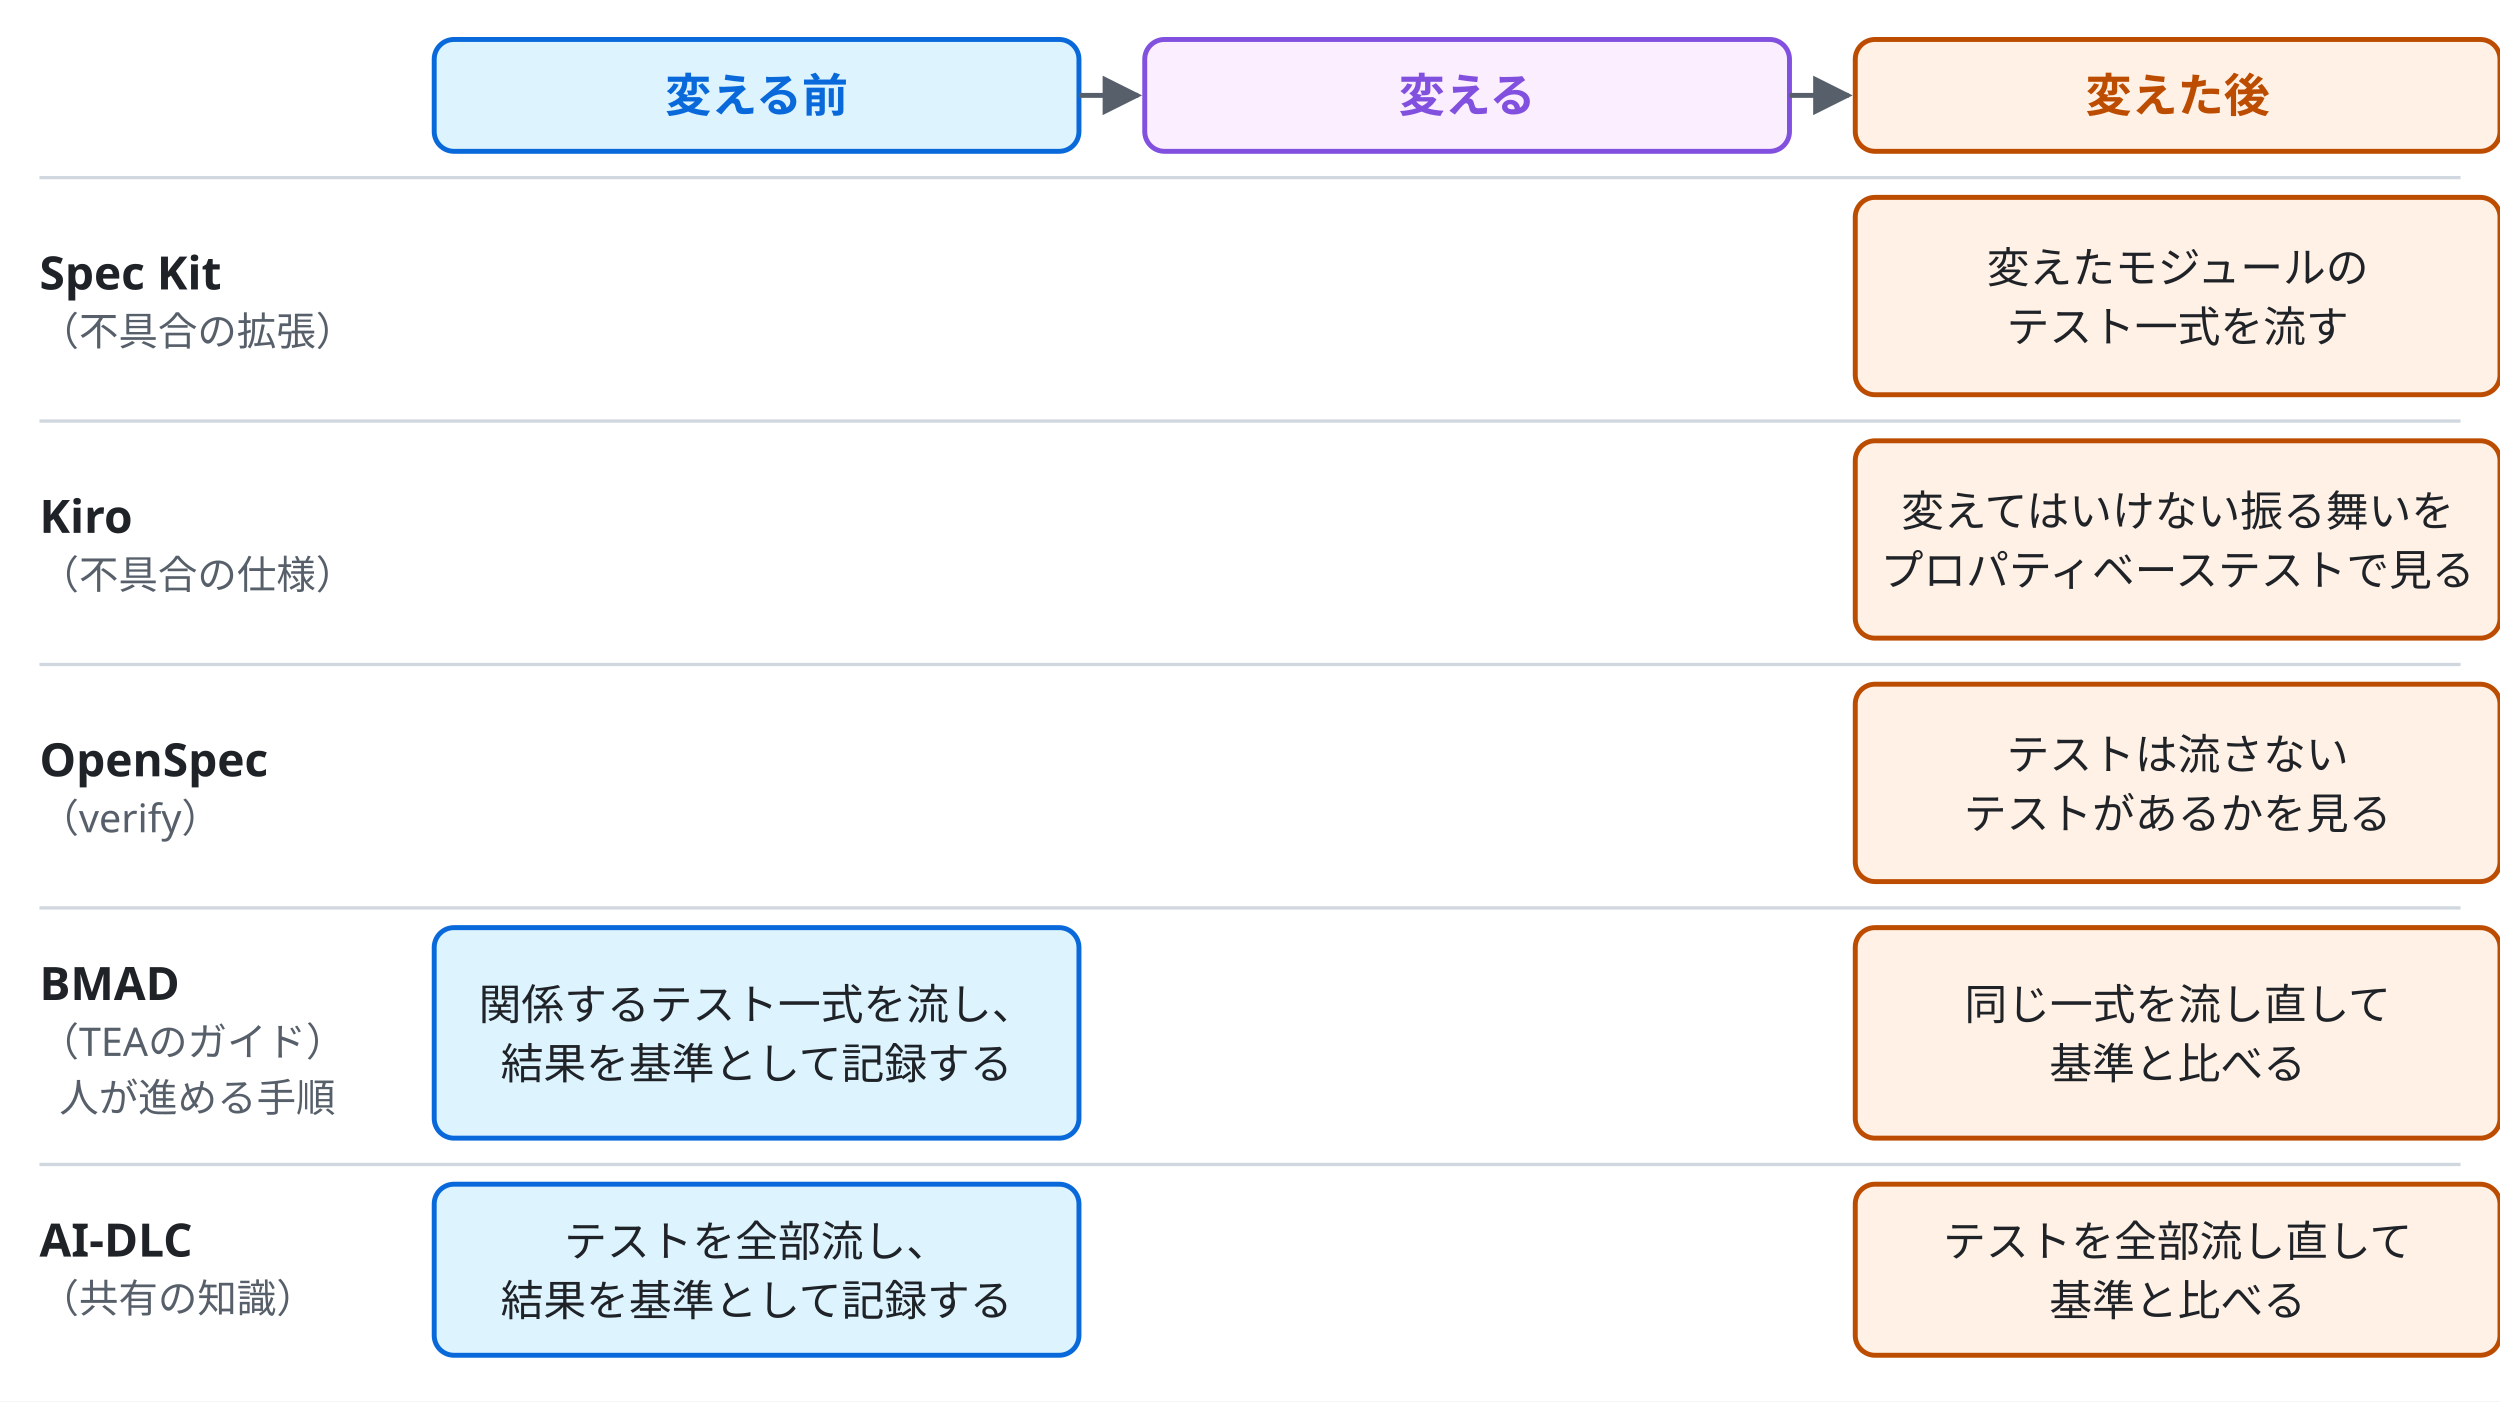
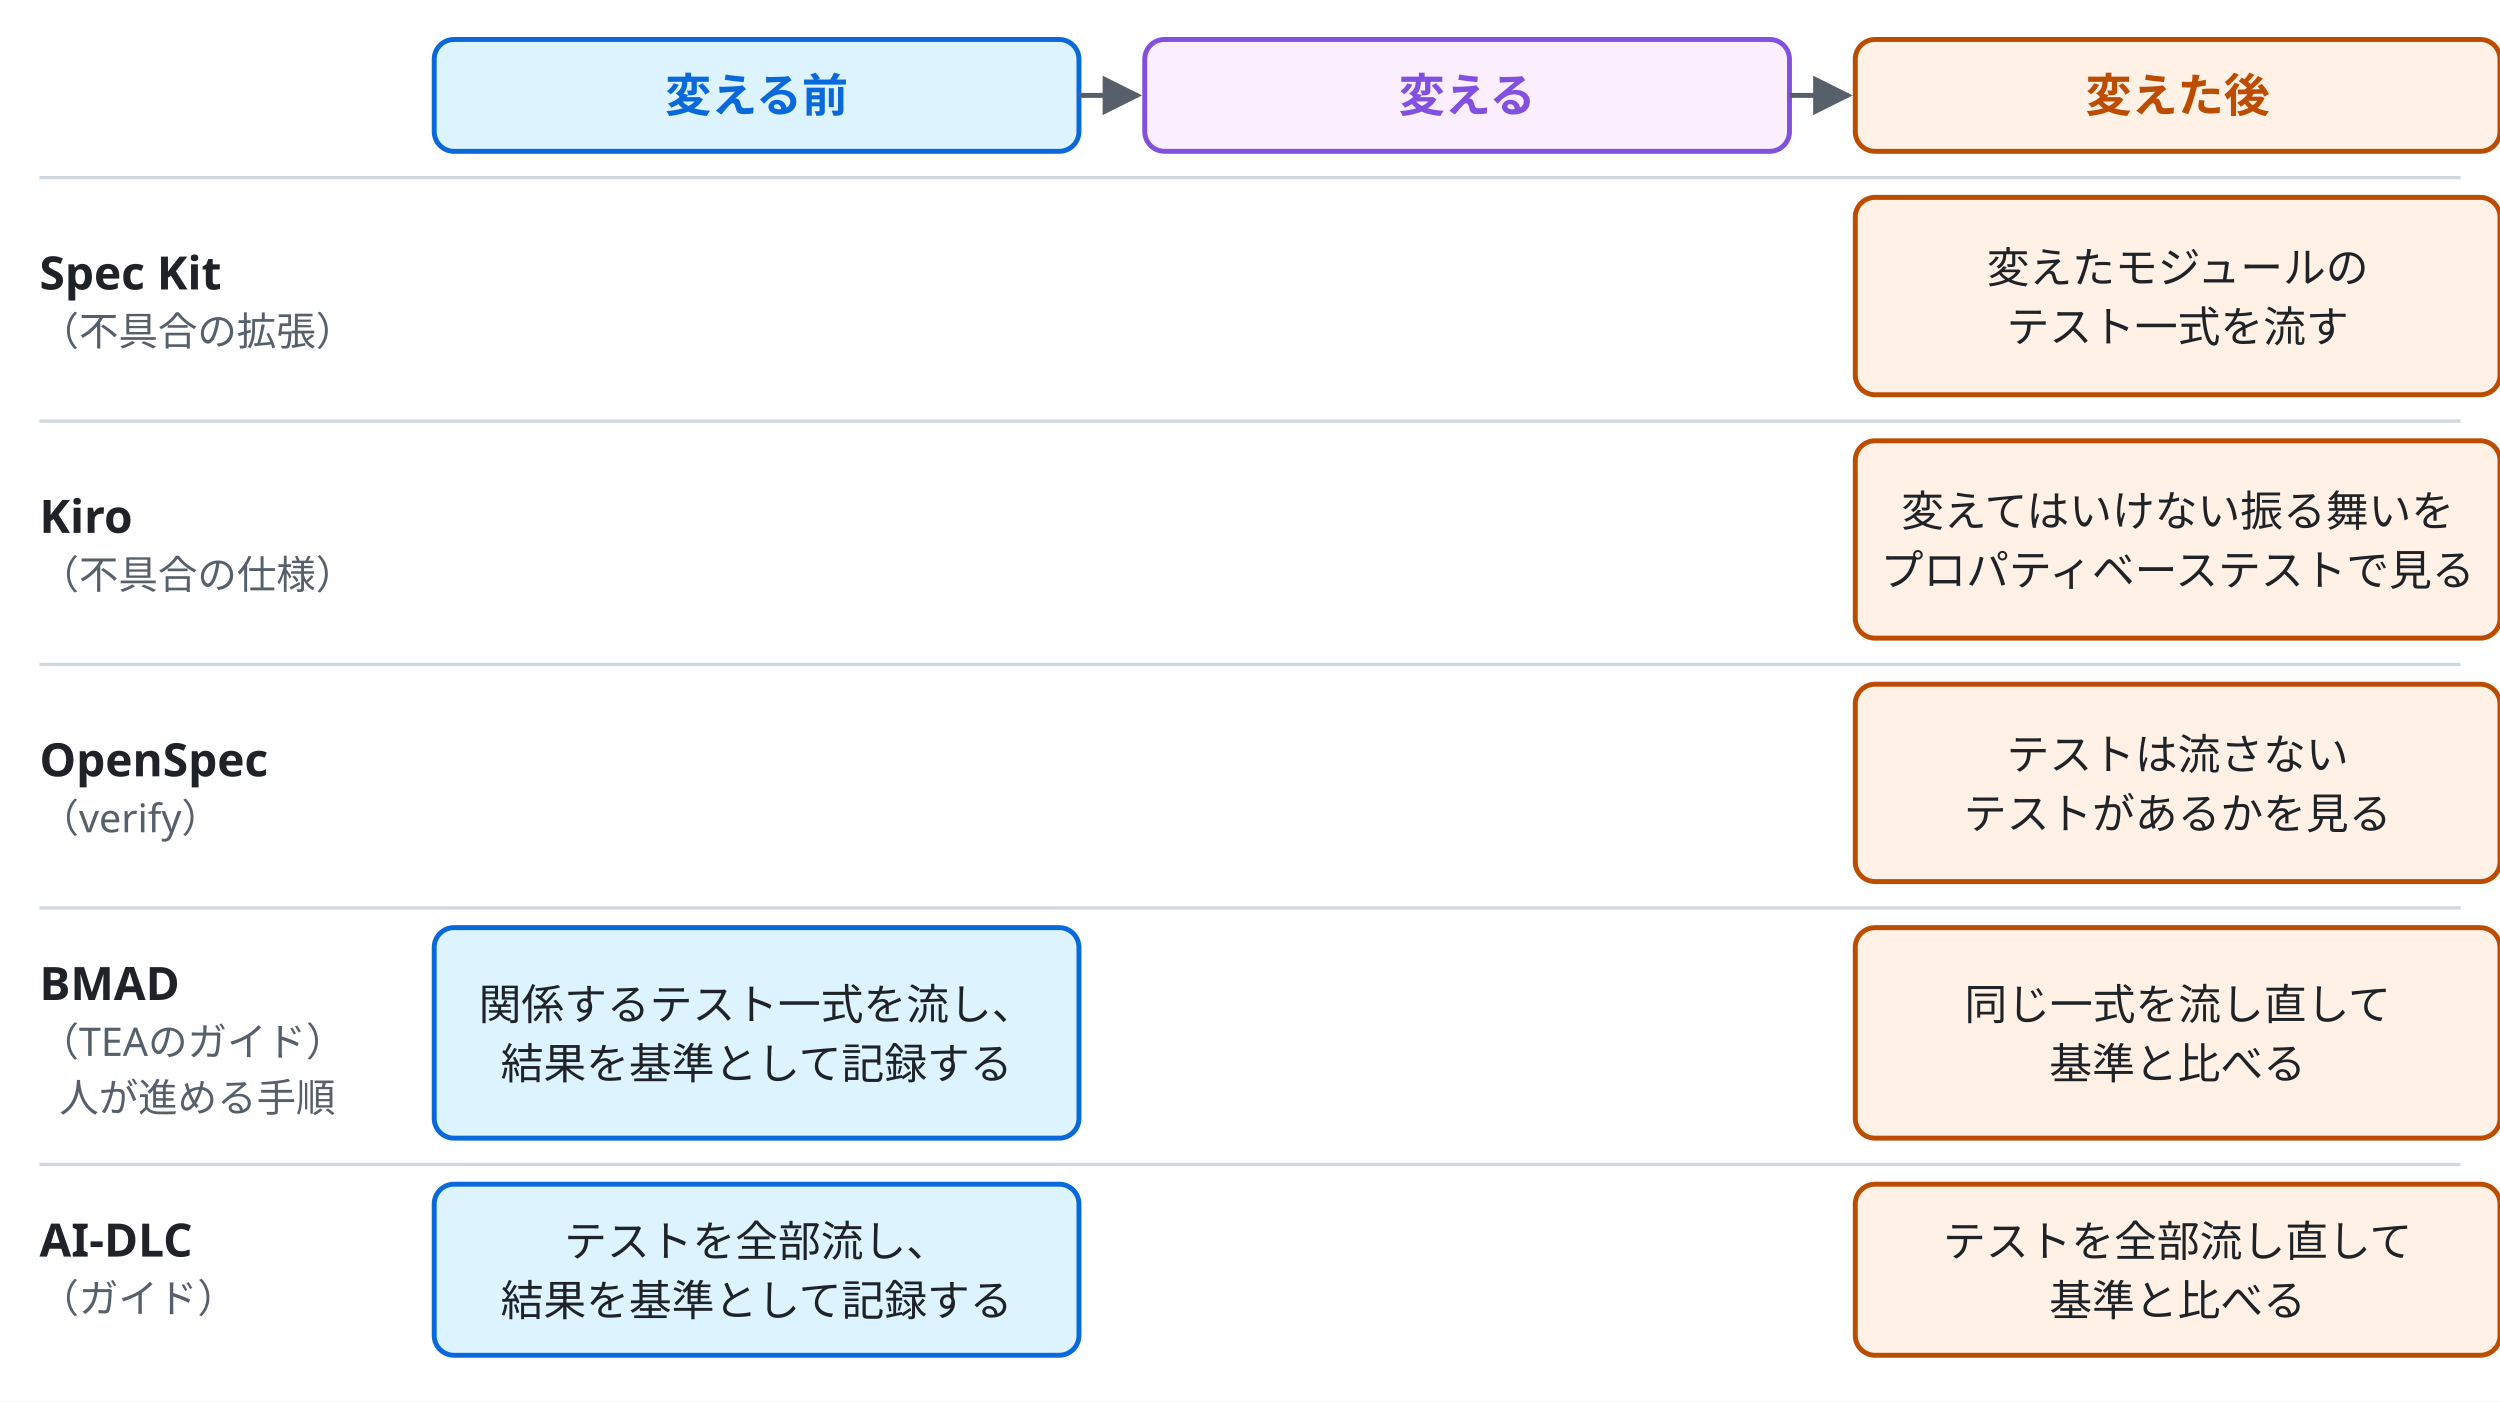
<svg xmlns="http://www.w3.org/2000/svg" viewBox="0 0 760 426" width="760" height="426" font-family="'Hiragino Sans','Noto Sans JP','Yu Gothic',Meiryo,sans-serif" font-size="14" fill="#1f2328">
  <style>
@media (prefers-color-scheme: dark) {
  [fill="#0969da"] { fill: #4493f8 }
  [fill="#1f2328"] { fill: #e6edf3 }
  [fill="#57606a"] { fill: #9198a1 }
  [fill="#8250df"] { fill: #ab7df8 }
  [fill="#bc4c00"] { fill: #f0883e }
  [fill="#ddf4ff"] { fill: #12263f }
  [fill="#fbefff"] { fill: #221a33 }
  [fill="#fff1e5"] { fill: #2b1d12 }
  [stroke="#0969da"] { stroke: #4493f8 }
  [stroke="#57606a"] { stroke: #9198a1 }
  [stroke="#8250df"] { stroke: #ab7df8 }
  [stroke="#bc4c00"] { stroke: #f0883e }
  [stroke="#d0d7de"] { stroke: #3d444d }
  [fill="#ffffff"] { fill: #0d1117 }
  text[fill="#ffffff"], tspan[fill="#ffffff"] { fill: #ffffff }
}
</style>
  <rect width="760" height="426" fill="#ffffff" />
  <defs>
    <marker id="arrow" viewBox="0 0 10 10" refX="9" refY="5" markerWidth="8" markerHeight="8" orient="auto">
      <path d="M0,0 L10,5 L0,10 z" fill="#57606a" />
    </marker>
  </defs>
  <rect x="132.0" y="12" width="196.0" height="34" rx="6" fill="#ddf4ff" stroke="#0969da" stroke-width="1.5" />
  <text x="230.0" y="34" text-anchor="middle" font-size="14" font-weight="bold" fill="#0969da">変える前</text>
  <rect x="348.0" y="12" width="196.0" height="34" rx="6" fill="#fbefff" stroke="#8250df" stroke-width="1.5" />
  <text x="446.0" y="34" text-anchor="middle" font-size="14" font-weight="bold" fill="#8250df">変える</text>
  <line x1="328.0" y1="29" x2="346.0" y2="29" stroke="#57606a" stroke-width="1.5" marker-end="url(#arrow)" />
  <rect x="564.0" y="12" width="196.0" height="34" rx="6" fill="#fff1e5" stroke="#bc4c00" stroke-width="1.5" />
  <text x="662.0" y="34" text-anchor="middle" font-size="14" font-weight="bold" fill="#bc4c00">変えた後</text>
  <line x1="544.0" y1="29" x2="562.0" y2="29" stroke="#57606a" stroke-width="1.5" marker-end="url(#arrow)" />
  <line x1="12" y1="54" x2="748" y2="54" stroke="#d0d7de" stroke-width="1" />
  <text x="12" y="88.0" font-size="14" font-weight="bold">Spec Kit</text>
  <text x="12" y="105.0" font-size="12" fill="#57606a">（不具合の拡張）</text>
  <rect x="564.0" y="60" width="196.0" height="60" rx="6" fill="#fff1e5" stroke="#bc4c00" stroke-width="1.5" />
  <text x="662.0" y="86.0" text-anchor="middle" font-size="13">変えたモジュールの</text>
  <text x="662.0" y="104.0" text-anchor="middle" font-size="13">テスト一式を流す</text>
  <line x1="12" y1="128" x2="748" y2="128" stroke="#d0d7de" stroke-width="1" />
  <text x="12" y="162.0" font-size="14" font-weight="bold">Kiro</text>
  <text x="12" y="179.0" font-size="12" fill="#57606a">（不具合の仕様）</text>
  <rect x="564.0" y="134" width="196.0" height="60" rx="6" fill="#fff1e5" stroke="#bc4c00" stroke-width="1.5" />
  <text x="662.0" y="160.0" text-anchor="middle" font-size="13">変えてはいけない振る舞いを</text>
  <text x="662.0" y="178.0" text-anchor="middle" font-size="13">プロパティベーステストで見る</text>
  <line x1="12" y1="202" x2="748" y2="202" stroke="#d0d7de" stroke-width="1" />
  <text x="12" y="236.0" font-size="14" font-weight="bold">OpenSpec</text>
  <text x="12" y="253.0" font-size="12" fill="#57606a">（verify）</text>
  <rect x="564.0" y="208" width="196.0" height="60" rx="6" fill="#fff1e5" stroke="#bc4c00" stroke-width="1.5" />
  <text x="662.0" y="234.0" text-anchor="middle" font-size="13">テストは流さない</text>
  <text x="662.0" y="252.0" text-anchor="middle" font-size="13">テストがあるかを見る</text>
  <line x1="12" y1="276" x2="748" y2="276" stroke="#d0d7de" stroke-width="1" />
  <text x="12" y="304.0" font-size="14" font-weight="bold">BMAD</text>
  <text x="12" y="321.0" font-size="12" fill="#57606a">（TEAのガイド）</text>
  <text x="18" y="338.0" font-size="12" fill="#57606a">人が進める手順</text>
  <rect x="132.0" y="282" width="196.0" height="64" rx="6" fill="#ddf4ff" stroke="#0969da" stroke-width="1.5" />
  <text x="230.0" y="310.0" text-anchor="middle" font-size="13">関係するテスト一式を流し、</text>
  <text x="230.0" y="328.0" text-anchor="middle" font-size="13">結果を基準として記録する</text>
  <rect x="564.0" y="282" width="196.0" height="64" rx="6" fill="#fff1e5" stroke="#bc4c00" stroke-width="1.5" />
  <text x="662.0" y="310.0" text-anchor="middle" font-size="13">同じ一式を流し直して</text>
  <text x="662.0" y="328.0" text-anchor="middle" font-size="13">基準と比べる</text>
  <line x1="12" y1="354" x2="748" y2="354" stroke="#d0d7de" stroke-width="1" />
  <text x="12" y="382.0" font-size="14" font-weight="bold">AI-DLC</text>
-   <text x="12" y="399.0" font-size="12" fill="#57606a">（共有の知識）</text>
+   <text x="12" y="399.0" font-size="12" fill="#57606a">（ガイド）</text>
  <rect x="132.0" y="360" width="196.0" height="52" rx="6" fill="#ddf4ff" stroke="#0969da" stroke-width="1.5" />
  <text x="230.0" y="382.0" text-anchor="middle" font-size="13">テストを全部流し、</text>
  <text x="230.0" y="400.0" text-anchor="middle" font-size="13">結果を基準として記録する</text>
  <rect x="564.0" y="360" width="196.0" height="52" rx="6" fill="#fff1e5" stroke="#bc4c00" stroke-width="1.5" />
  <text x="662.0" y="382.0" text-anchor="middle" font-size="13">テストを全部流し直して</text>
  <text x="662.0" y="400.0" text-anchor="middle" font-size="13">基準と比べる</text>
</svg>
